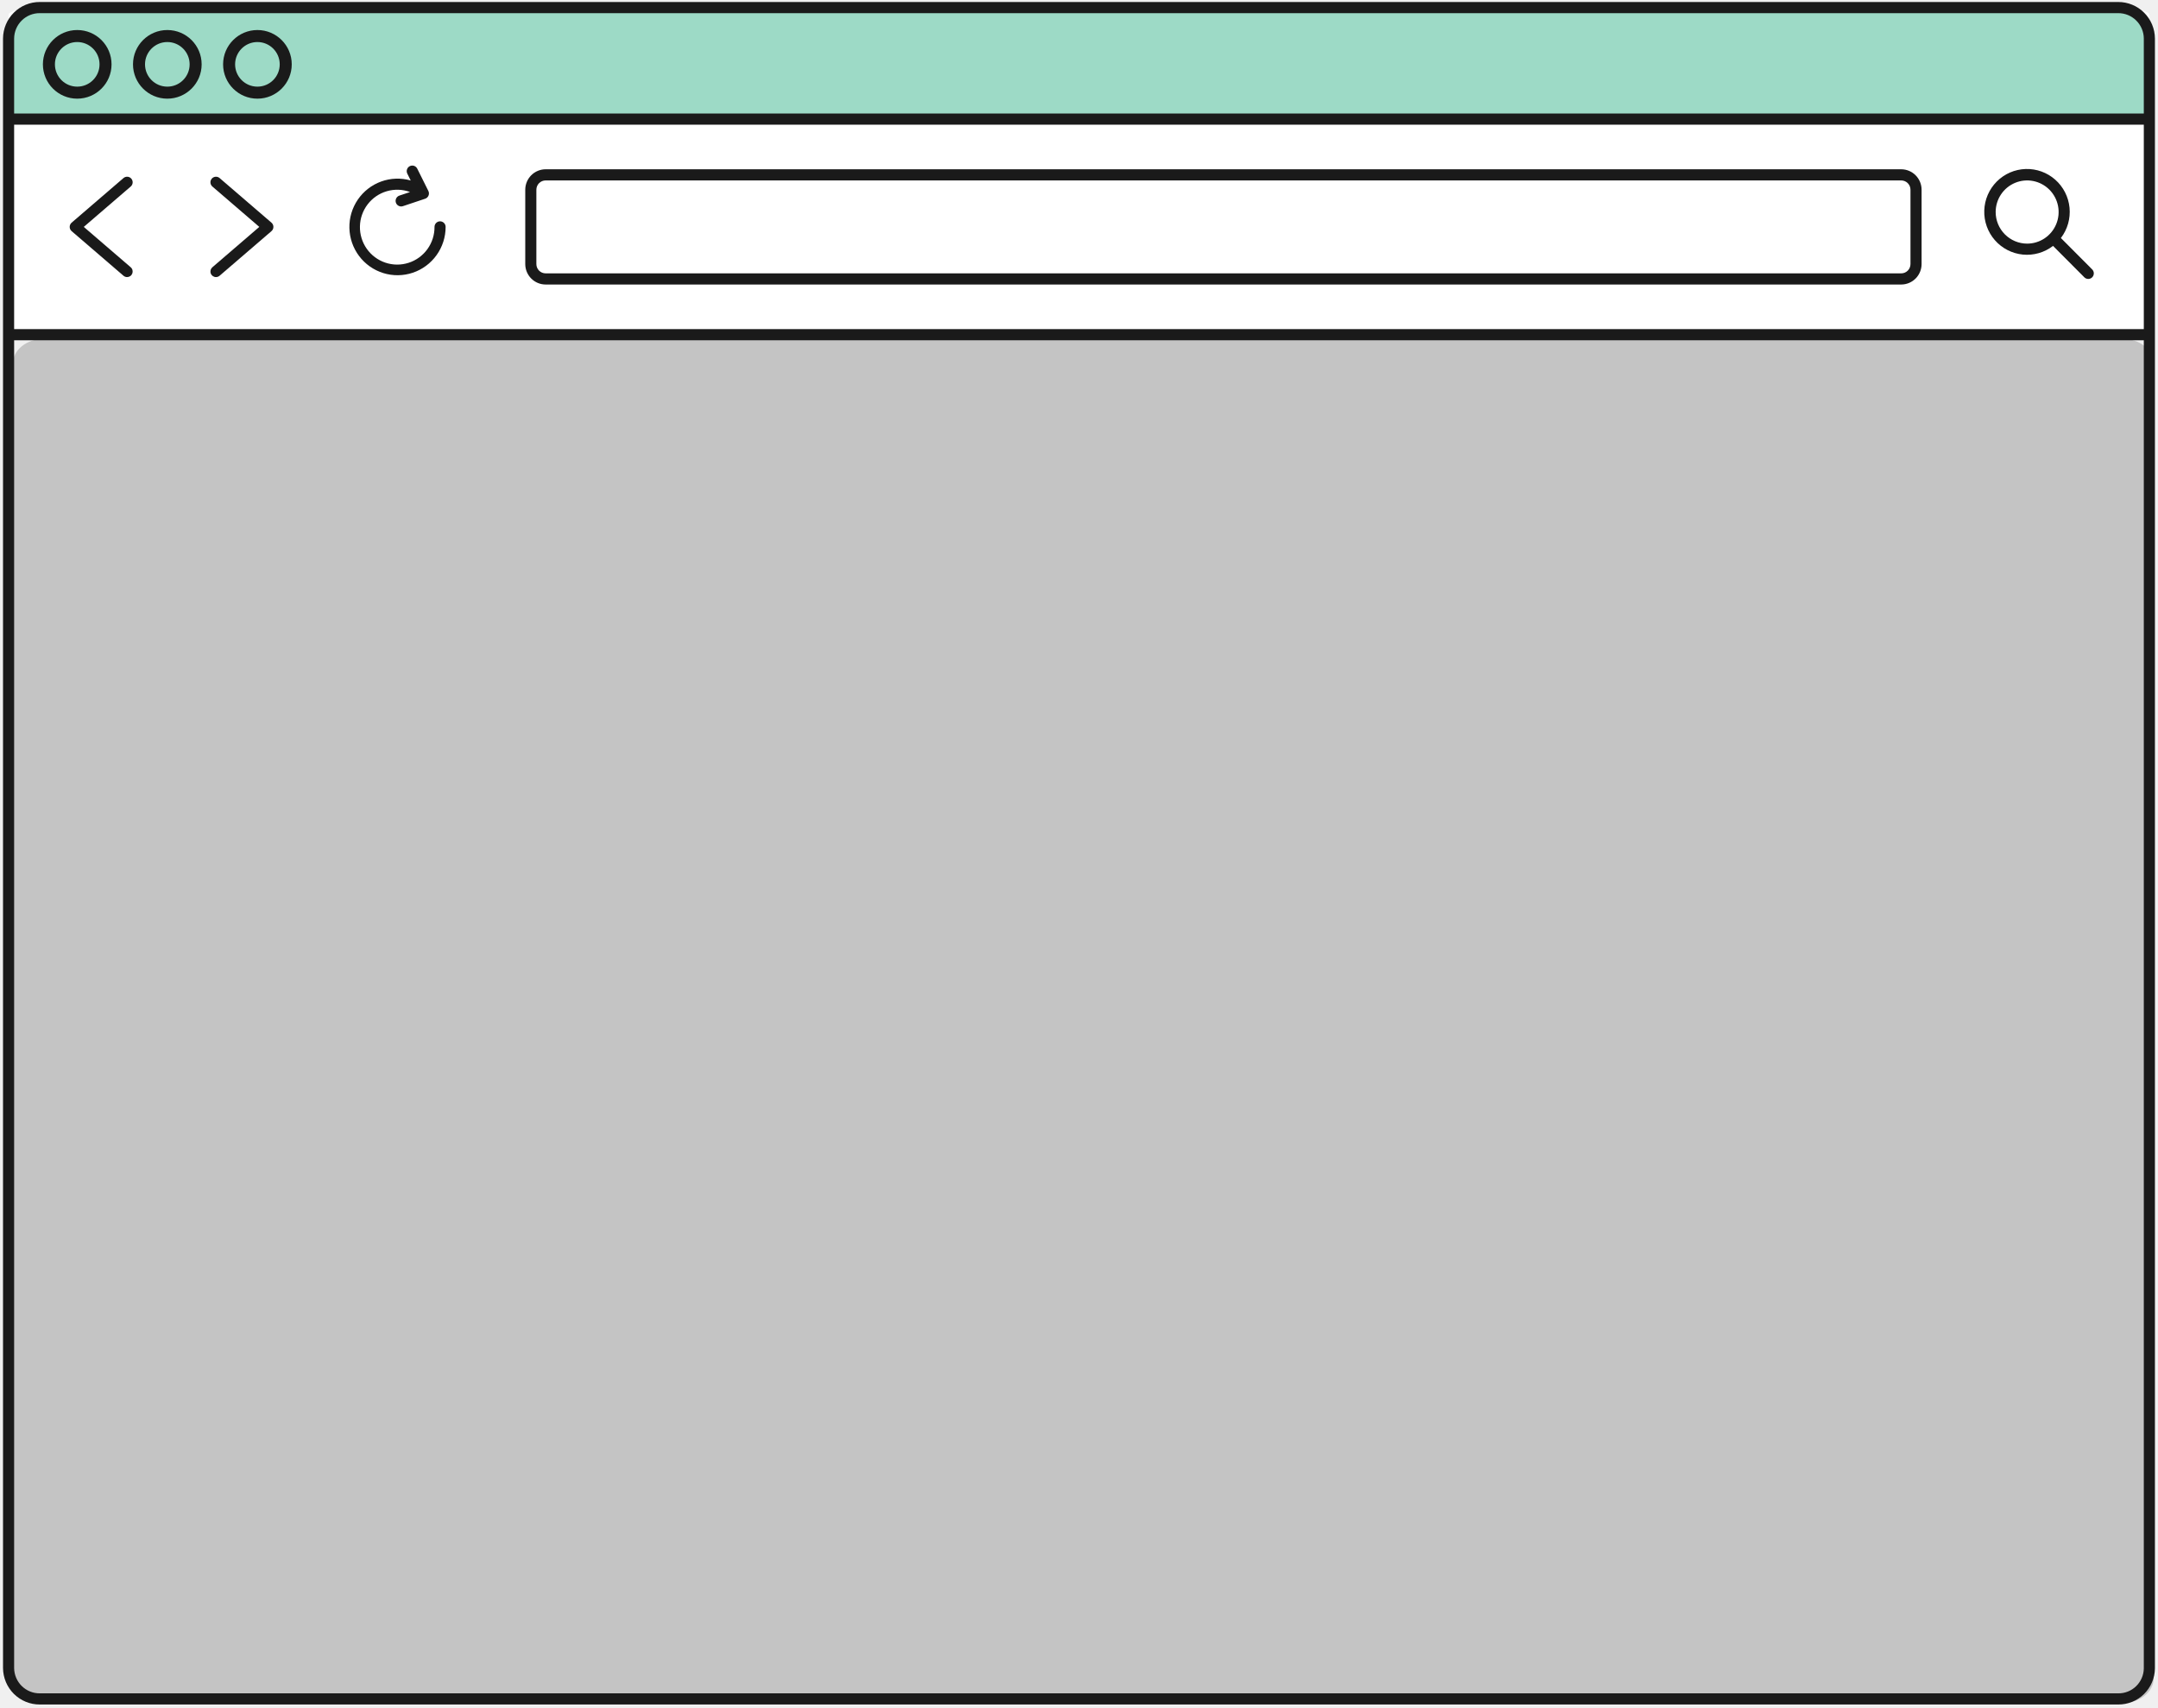
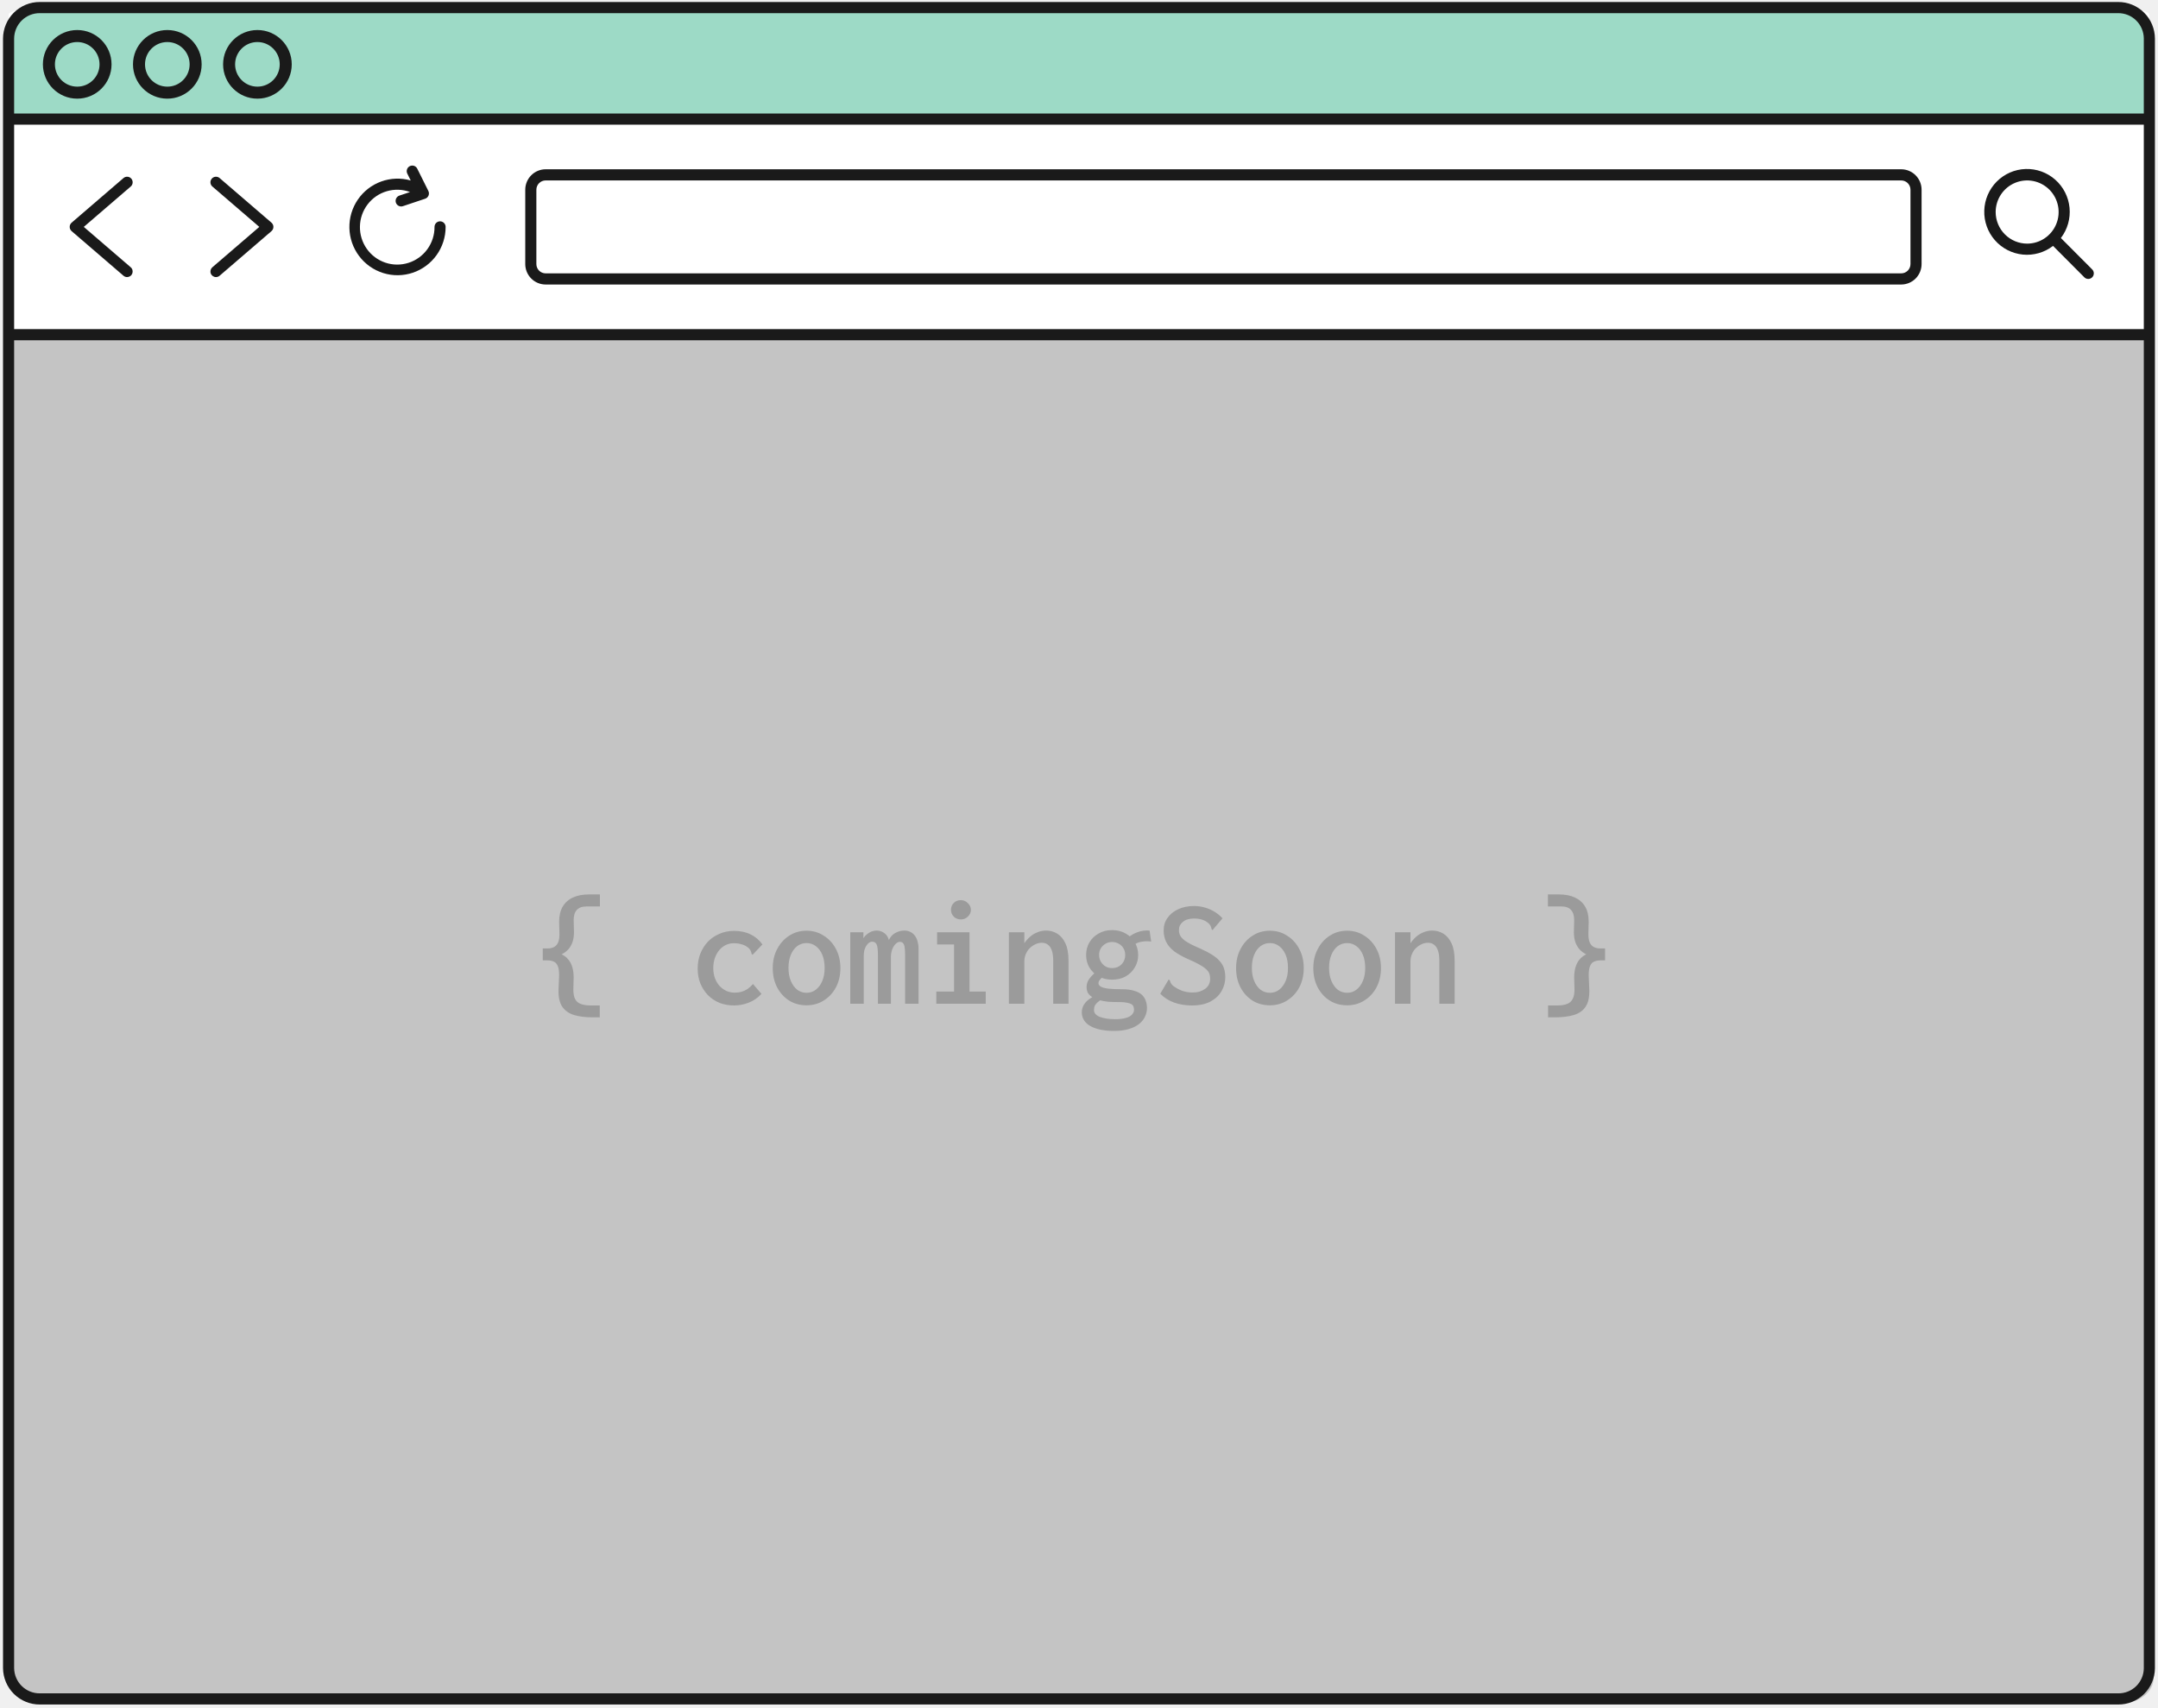
<svg xmlns="http://www.w3.org/2000/svg" width="503" height="398" viewBox="0 0 503 398" fill="none">
  <g clip-path="url(#clip0_159_409)">
-     <path d="M494.785 397H10.215C9.269 397.004 8.332 396.857 7.457 396.567C6.582 396.277 5.786 395.851 5.116 395.311C4.445 394.772 3.913 394.132 3.55 393.426C3.187 392.72 3 391.963 3 391.199V84.804C2.999 84.04 3.186 83.283 3.549 82.576C3.911 81.87 4.443 81.229 5.114 80.69C5.785 80.15 6.58 79.723 7.456 79.433C8.331 79.143 9.269 78.996 10.215 79H494.785C495.731 78.996 496.669 79.143 497.544 79.433C498.42 79.723 499.216 80.15 499.886 80.69C500.557 81.229 501.089 81.87 501.451 82.576C501.814 83.283 502.001 84.04 502 84.804V391.269C501.981 392.801 501.211 394.265 499.858 395.34C498.506 396.414 496.681 397.011 494.785 397Z" fill="#C4C4C4" />
+     <path d="M494.785 397H10.215C9.269 397.004 8.332 396.853 7.457 396.556C6.582 396.259 5.786 395.822 5.116 395.269C4.445 394.716 3.913 394.059 3.55 393.336C3.187 392.612 3 391.837 3 391.053V76.951C2.999 76.167 3.186 75.39 3.549 74.666C3.911 73.943 4.443 73.285 5.114 72.732C5.785 72.179 6.58 71.742 7.456 71.444C8.331 71.147 9.269 70.996 10.215 71H494.785C495.731 70.996 496.669 71.147 497.544 71.444C498.42 71.742 499.216 72.179 499.886 72.732C500.557 73.285 501.089 73.943 501.451 74.666C501.814 75.39 502.001 76.167 502 76.951V391.125C501.981 392.696 501.211 394.197 499.858 395.298C498.506 396.399 496.681 397.011 494.785 397Z" fill="#C4C4C4" />
    <path d="M493.785 78H9.215C8.269 78.001 7.332 77.966 6.457 77.897C5.582 77.827 4.786 77.725 4.116 77.597C3.445 77.468 2.913 77.314 2.55 77.146C2.187 76.977 2 76.796 2 76.614V3.387C1.999 3.204 2.186 3.024 2.549 2.855C2.911 2.686 3.443 2.533 4.114 2.404C4.785 2.275 5.58 2.173 6.456 2.104C7.331 2.034 8.269 1.999 9.215 2H493.785C494.731 1.999 495.669 2.034 496.544 2.104C497.42 2.173 498.216 2.275 498.886 2.404C499.557 2.533 500.089 2.686 500.451 2.855C500.814 3.024 501.001 3.204 501 3.387V76.63C500.981 76.997 500.211 77.346 498.858 77.603C497.506 77.86 495.681 78.003 493.785 78Z" fill="white" />
-     <path d="M500.298 26.855V9.957C500.3 9.011 500.116 8.075 499.757 7.201C499.398 6.328 498.87 5.534 498.204 4.865C497.538 4.197 496.747 3.667 495.877 3.307C495.007 2.946 494.074 2.762 493.132 2.764H9.769C8.827 2.762 7.894 2.946 7.024 3.307C6.154 3.667 5.363 4.197 4.697 4.865C4.031 5.534 3.503 6.328 3.144 7.201C2.785 8.075 2.601 9.011 2.603 9.957V26.855H500.298Z" fill="#9DDAC6" />
+     <path d="M500.298 26.855V9.957C500.3 9.011 500.116 8.075 499.757 7.201C499.398 6.328 498.87 5.534 498.204 4.866C497.538 4.197 496.747 3.667 495.877 3.307C495.007 2.946 494.074 2.762 493.132 2.764H9.769C8.827 2.762 7.894 2.946 7.024 3.307C6.154 3.667 5.363 4.197 4.697 4.866C4.031 5.534 3.503 6.328 3.144 7.201C2.785 8.075 2.601 9.011 2.603 9.957V26.855H500.298Z" fill="#9DDAC6" />
    <path d="M493.712 0.468H9.275C7.017 0.456 4.846 1.344 3.239 2.937C1.632 4.53 0.721 6.698 0.704 8.965L0.704 388.861C0.721 391.128 1.632 393.296 3.239 394.889C4.846 396.482 7.017 397.37 9.275 397.359H493.712C495.959 397.382 498.122 396.51 499.729 394.934C501.335 393.358 502.254 391.207 502.283 388.953V8.965C502.267 6.698 501.355 4.53 499.748 2.937C498.142 1.344 495.971 0.456 493.712 0.468ZM9.275 3.067H493.712C495.284 3.055 496.797 3.669 497.918 4.775C499.039 5.88 499.678 7.387 499.693 8.965V26.465H3.294V8.965C3.31 7.387 3.948 5.88 5.07 4.775C6.191 3.669 7.703 3.055 9.275 3.067ZM499.693 29.064V76.726H3.294V29.064H499.693ZM493.712 394.759H9.275C7.703 394.771 6.191 394.157 5.07 393.051C3.948 391.946 3.31 390.439 3.294 388.861V79.326H499.693V388.953C499.665 390.518 499.019 392.008 497.898 393.096C496.777 394.185 495.272 394.783 493.712 394.759Z" fill="#1A1A1A" />
-     <path d="M443.147 66.327H127.178C125.919 66.326 124.713 65.823 123.822 64.929C122.932 64.036 122.432 62.825 122.43 61.561V44.23C122.432 42.966 122.932 41.755 123.822 40.861C124.713 39.968 125.919 39.465 127.178 39.463H443.147C444.406 39.465 445.613 39.968 446.503 40.861C447.393 41.755 447.894 42.966 447.895 44.23V61.561C447.894 62.825 447.393 64.036 446.503 64.929C445.613 65.823 444.406 66.326 443.147 66.327ZM127.178 42.063C126.606 42.063 126.057 42.291 125.652 42.698C125.247 43.104 125.02 43.655 125.02 44.23V61.561C125.02 62.136 125.247 62.687 125.652 63.093C126.057 63.499 126.606 63.727 127.178 63.727H443.147C443.719 63.727 444.268 63.499 444.673 63.093C445.078 62.687 445.305 62.136 445.305 61.561V44.23C445.305 43.655 445.078 43.104 444.673 42.698C444.268 42.291 443.719 42.063 443.147 42.063H127.178Z" fill="#1A1A1A" />
-     <path d="M50.344 64.594C50.079 64.594 49.821 64.513 49.603 64.362C49.386 64.21 49.22 63.995 49.128 63.746C49.036 63.497 49.023 63.225 49.089 62.968C49.155 62.711 49.299 62.48 49.5 62.307L60.44 52.895L49.501 43.483C49.24 43.259 49.079 42.94 49.052 42.596C49.026 42.252 49.137 41.911 49.361 41.65C49.584 41.388 49.903 41.226 50.245 41.2C50.588 41.173 50.927 41.285 51.188 41.509L63.274 51.908C63.416 52.03 63.529 52.182 63.608 52.352C63.686 52.522 63.726 52.708 63.726 52.895C63.726 53.083 63.686 53.268 63.608 53.438C63.529 53.609 63.416 53.76 63.274 53.882L51.188 64.281C50.953 64.483 50.653 64.594 50.344 64.594Z" fill="#1A1A1A" />
-     <path d="M29.625 64.594C29.316 64.594 29.017 64.484 28.782 64.281L16.696 53.882C16.554 53.76 16.44 53.609 16.362 53.439C16.284 53.268 16.244 53.083 16.244 52.895C16.244 52.708 16.284 52.523 16.362 52.352C16.44 52.182 16.554 52.03 16.696 51.908L28.782 41.509C28.911 41.398 29.061 41.314 29.223 41.261C29.384 41.207 29.555 41.187 29.725 41.2C29.894 41.213 30.06 41.259 30.211 41.337C30.363 41.414 30.498 41.52 30.609 41.65C30.72 41.779 30.804 41.93 30.857 42.092C30.91 42.254 30.93 42.425 30.917 42.596C30.904 42.766 30.858 42.932 30.781 43.084C30.704 43.237 30.598 43.372 30.469 43.483L19.529 52.895L30.468 62.307C30.669 62.48 30.813 62.711 30.879 62.968C30.945 63.225 30.932 63.496 30.84 63.745C30.748 63.995 30.582 64.21 30.365 64.361C30.148 64.513 29.89 64.594 29.625 64.594Z" fill="#1A1A1A" />
+     <path d="M443.147 66.327H127.178C125.919 66.326 124.713 65.823 123.822 64.93C122.932 64.036 122.432 62.825 122.43 61.561V44.23C122.432 42.966 122.932 41.755 123.822 40.861C124.713 39.968 125.919 39.465 127.178 39.463H443.147C444.406 39.465 445.613 39.968 446.503 40.861C447.393 41.755 447.894 42.966 447.895 44.23V61.561C447.894 62.825 447.393 64.036 446.503 64.93C445.613 65.823 444.406 66.326 443.147 66.327ZM127.178 42.063C126.606 42.063 126.057 42.291 125.652 42.698C125.247 43.104 125.02 43.655 125.02 44.23V61.561C125.02 62.136 125.247 62.687 125.652 63.093C126.057 63.499 126.606 63.727 127.178 63.727H443.147C443.719 63.727 444.268 63.499 444.673 63.093C445.078 62.687 445.305 62.136 445.305 61.561V44.23C445.305 43.655 445.078 43.104 444.673 42.698C444.268 42.291 443.719 42.063 443.147 42.063H127.178Z" fill="#1A1A1A" />
+     <path d="M50.344 64.594C50.079 64.594 49.821 64.513 49.603 64.362C49.386 64.21 49.22 63.995 49.128 63.746C49.036 63.497 49.023 63.225 49.089 62.968C49.155 62.711 49.299 62.48 49.5 62.307L60.44 52.895L49.501 43.483C49.24 43.259 49.079 42.94 49.052 42.596C49.026 42.252 49.137 41.911 49.361 41.65C49.584 41.388 49.903 41.226 50.245 41.2C50.588 41.173 50.927 41.285 51.188 41.509L63.274 51.908C63.416 52.03 63.529 52.182 63.608 52.352C63.686 52.523 63.726 52.708 63.726 52.895C63.726 53.083 63.686 53.268 63.608 53.438C63.529 53.609 63.416 53.76 63.274 53.882L51.188 64.281C50.953 64.483 50.653 64.594 50.344 64.594Z" fill="#1A1A1A" />
+     <path d="M29.625 64.594C29.316 64.594 29.017 64.484 28.782 64.281L16.696 53.882C16.554 53.76 16.44 53.609 16.362 53.438C16.284 53.268 16.244 53.083 16.244 52.895C16.244 52.708 16.284 52.523 16.362 52.352C16.44 52.182 16.554 52.03 16.696 51.908L28.782 41.509C28.911 41.398 29.061 41.314 29.223 41.261C29.384 41.207 29.555 41.187 29.725 41.2C29.894 41.213 30.06 41.259 30.211 41.337C30.363 41.414 30.498 41.52 30.609 41.65C30.72 41.779 30.804 41.93 30.857 42.092C30.91 42.254 30.93 42.425 30.917 42.596C30.904 42.766 30.858 42.932 30.781 43.084C30.704 43.237 30.598 43.372 30.469 43.483L19.529 52.895L30.468 62.307C30.669 62.48 30.813 62.711 30.879 62.968C30.945 63.225 30.932 63.496 30.84 63.745C30.748 63.995 30.582 64.21 30.365 64.361C30.148 64.513 29.89 64.594 29.625 64.594Z" fill="#1A1A1A" />
    <path d="M102.574 51.596C102.23 51.596 101.901 51.732 101.658 51.976C101.415 52.22 101.279 52.551 101.279 52.895C101.292 54.755 100.713 56.57 99.626 58.076C98.54 59.582 97.002 60.7 95.238 61.267C93.474 61.835 91.576 61.822 89.819 61.23C88.063 60.638 86.541 59.499 85.475 57.978C84.409 56.457 83.856 54.634 83.894 52.775C83.933 50.916 84.562 49.118 85.69 47.643C86.818 46.168 88.386 45.093 90.165 44.576C91.945 44.058 93.842 44.124 95.581 44.765L93.096 45.596C92.77 45.705 92.501 45.94 92.347 46.248C92.194 46.557 92.169 46.914 92.277 47.241C92.386 47.568 92.62 47.838 92.927 47.992C93.234 48.146 93.59 48.172 93.916 48.062L99.096 46.329C99.272 46.27 99.433 46.174 99.569 46.047C99.704 45.92 99.811 45.766 99.882 45.593C99.954 45.421 99.987 45.236 99.98 45.05C99.974 44.864 99.927 44.681 99.844 44.515L97.254 39.315C97.101 39.007 96.831 38.772 96.505 38.663C96.179 38.554 95.824 38.58 95.516 38.734C95.209 38.888 94.975 39.158 94.867 39.486C94.758 39.813 94.784 40.17 94.937 40.478L95.734 42.078C93.473 41.429 91.066 41.511 88.853 42.311C86.64 43.11 84.734 44.588 83.404 46.535C82.073 48.481 81.386 50.799 81.44 53.159C81.493 55.519 82.284 57.802 83.701 59.686C85.118 61.571 87.089 62.96 89.335 63.658C91.582 64.356 93.99 64.328 96.22 63.577C98.45 62.827 100.388 61.391 101.76 59.474C103.133 57.557 103.871 55.256 103.869 52.895C103.869 52.551 103.732 52.22 103.49 51.976C103.247 51.732 102.917 51.596 102.574 51.596Z" fill="#1A1A1A" />
    <path d="M487.66 62.808L480.365 55.486C481.906 53.472 482.627 50.945 482.38 48.417C482.133 45.89 480.937 43.551 479.035 41.876C477.134 40.201 474.668 39.315 472.139 39.398C469.611 39.48 467.208 40.526 465.419 42.322C463.63 44.117 462.588 46.529 462.506 49.068C462.423 51.606 463.306 54.081 464.975 55.99C466.644 57.899 468.974 59.099 471.492 59.347C474.01 59.595 476.527 58.872 478.534 57.324L485.828 64.647C486.071 64.891 486.4 65.028 486.744 65.028C487.087 65.028 487.417 64.891 487.66 64.647C487.903 64.403 488.039 64.072 488.039 63.727C488.039 63.383 487.903 63.052 487.66 62.808ZM465.161 49.429C465.161 47.972 465.592 46.548 466.398 45.337C467.204 44.125 468.35 43.181 469.691 42.624C471.032 42.066 472.508 41.92 473.931 42.205C475.354 42.489 476.662 43.19 477.688 44.221C478.714 45.251 479.413 46.563 479.696 47.992C479.98 49.421 479.834 50.902 479.279 52.248C478.723 53.594 477.783 54.744 476.576 55.553C475.369 56.363 473.951 56.795 472.499 56.795C470.554 56.793 468.689 56.016 467.313 54.635C465.937 53.254 465.164 51.382 465.161 49.429Z" fill="#1A1A1A" />
    <circle cx="18" cy="15" r="6.6" stroke="#1A1A1A" stroke-width="2.8" />
    <circle cx="39" cy="15" r="6.6" stroke="#1A1A1A" stroke-width="2.8" />
    <circle cx="60" cy="15" r="6.6" stroke="#1A1A1A" stroke-width="2.8" />
+     <path d="M138.212 237.168C136.484 237.168 135.02 236.988 133.82 236.628C132.62 236.268 131.696 235.62 131.048 234.684C130.424 233.748 130.136 232.428 130.184 230.724L130.328 227.376C130.328 226.416 130.22 225.684 130.004 225.18C129.788 224.676 129.476 224.34 129.068 224.172C128.66 223.98 128.156 223.884 127.556 223.884H126.512V221.112H127.52C128.168 221.112 128.696 221.004 129.104 220.788C129.536 220.572 129.86 220.224 130.076 219.744C130.292 219.24 130.4 218.58 130.4 217.764L130.328 214.884C130.328 213.468 130.604 212.292 131.156 211.356C131.708 210.42 132.5 209.712 133.532 209.232C134.564 208.752 135.812 208.512 137.276 208.512H139.832V211.32H136.628C135.668 211.32 134.936 211.596 134.432 212.148C133.952 212.676 133.712 213.456 133.712 214.488L133.784 217.332C133.784 218.148 133.676 218.892 133.46 219.564C133.244 220.212 132.92 220.788 132.488 221.292C132.056 221.772 131.528 222.168 130.904 222.48C131.504 222.744 132.008 223.128 132.416 223.632C132.848 224.112 133.172 224.712 133.388 225.432C133.604 226.128 133.712 226.944 133.712 227.88L133.64 230.724C133.64 231.612 133.772 232.332 134.036 232.884C134.324 233.436 134.768 233.82 135.368 234.036C135.968 234.276 136.736 234.396 137.672 234.396H139.796V237.168H138.212ZM171.116 234.396C169.892 234.396 168.752 234.192 167.696 233.784C166.664 233.352 165.764 232.752 164.996 231.984C164.252 231.192 163.664 230.28 163.232 229.248C162.824 228.192 162.62 227.04 162.62 225.792C162.62 224.544 162.824 223.392 163.232 222.336C163.664 221.256 164.252 220.32 164.996 219.528C165.764 218.736 166.664 218.124 167.696 217.692C168.752 217.236 169.88 217.008 171.08 217.008C172.568 217.008 173.864 217.284 174.968 217.836C176.096 218.388 177.008 219.168 177.704 220.176L175.652 222.336L175.4 222.588L175.184 222.372C175.16 222.18 175.112 222 175.04 221.832C174.992 221.64 174.836 221.388 174.572 221.076C174.092 220.644 173.564 220.344 172.988 220.176C172.412 219.984 171.752 219.888 171.008 219.888C170.384 219.888 169.784 220.02 169.208 220.284C168.656 220.548 168.152 220.932 167.696 221.436C167.264 221.94 166.916 222.552 166.652 223.272C166.388 223.992 166.256 224.796 166.256 225.684C166.256 226.548 166.388 227.34 166.652 228.06C166.916 228.756 167.276 229.356 167.732 229.86C168.188 230.34 168.716 230.724 169.316 231.012C169.94 231.276 170.588 231.408 171.26 231.408C171.788 231.408 172.292 231.348 172.772 231.228C173.276 231.084 173.756 230.868 174.212 230.58C174.668 230.268 175.1 229.872 175.508 229.392L177.488 231.696C176.624 232.632 175.628 233.316 174.5 233.748C173.396 234.18 172.268 234.396 171.116 234.396ZM188 234.36C186.488 234.36 185.144 234 183.968 233.28C182.792 232.536 181.856 231.516 181.16 230.22C180.464 228.9 180.116 227.388 180.116 225.684C180.116 224.004 180.464 222.516 181.16 221.22C181.856 219.9 182.792 218.868 183.968 218.124C185.144 217.356 186.488 216.972 188 216.972C189.488 216.972 190.82 217.356 191.996 218.124C193.196 218.868 194.144 219.9 194.84 221.22C195.536 222.516 195.884 224.004 195.884 225.684C195.884 227.364 195.536 228.864 194.84 230.184C194.144 231.48 193.196 232.5 191.996 233.244C190.82 233.988 189.488 234.36 188 234.36ZM188 231.444C188.816 231.444 189.536 231.204 190.16 230.724C190.808 230.22 191.312 229.536 191.672 228.672C192.032 227.808 192.212 226.8 192.212 225.648C192.212 224.472 192.032 223.452 191.672 222.588C191.312 221.724 190.808 221.052 190.16 220.572C189.536 220.092 188.816 219.852 188 219.852C187.184 219.852 186.452 220.092 185.804 220.572C185.18 221.052 184.688 221.724 184.328 222.588C183.968 223.452 183.788 224.472 183.788 225.648C183.788 226.8 183.968 227.808 184.328 228.672C184.688 229.536 185.18 230.22 185.804 230.724C186.452 231.204 187.184 231.444 188 231.444ZM198.188 234V217.332H201.248V218.7C201.512 218.316 201.8 218.004 202.112 217.764C202.448 217.5 202.796 217.296 203.156 217.152C203.54 217.008 203.924 216.936 204.308 216.936C204.74 216.936 205.148 217.02 205.532 217.188C205.916 217.356 206.252 217.596 206.54 217.908C206.828 218.22 207.044 218.628 207.188 219.132C207.428 218.652 207.716 218.256 208.052 217.944C208.412 217.632 208.82 217.392 209.276 217.224C209.756 217.032 210.26 216.936 210.788 216.936C211.364 216.936 211.856 217.056 212.264 217.296C212.696 217.512 213.044 217.824 213.308 218.232C213.596 218.616 213.8 219.096 213.92 219.672C214.064 220.224 214.124 220.848 214.1 221.544V234H210.968V222.48C210.968 221.64 210.92 221.016 210.824 220.608C210.728 220.2 210.584 219.924 210.392 219.78C210.224 219.636 210.02 219.564 209.78 219.564C209.42 219.564 209.072 219.732 208.736 220.068C208.424 220.38 208.16 220.812 207.944 221.364C207.752 221.916 207.656 222.528 207.656 223.2V234H204.632V222.624C204.632 221.376 204.524 220.548 204.308 220.14C204.116 219.732 203.768 219.528 203.264 219.528C203.024 219.528 202.784 219.612 202.544 219.78C202.328 219.924 202.124 220.152 201.932 220.464C201.74 220.752 201.584 221.112 201.464 221.544C201.368 221.976 201.32 222.48 201.32 223.056V234H198.188ZM218.24 234V231.156H222.38V220.176H218.42V217.332H225.98V231.156H229.76V234H218.24ZM223.964 214.344C223.316 214.344 222.764 214.128 222.308 213.696C221.876 213.24 221.66 212.712 221.66 212.112C221.66 211.464 221.876 210.924 222.308 210.492C222.74 210.06 223.292 209.844 223.964 209.844C224.588 209.844 225.128 210.072 225.584 210.528C226.064 210.984 226.304 211.512 226.304 212.112C226.304 212.712 226.064 213.24 225.584 213.696C225.128 214.128 224.588 214.344 223.964 214.344ZM235.16 234V217.332H238.76V219.888C239.168 219.288 239.624 218.772 240.128 218.34C240.632 217.908 241.196 217.572 241.82 217.332C242.444 217.068 243.116 216.936 243.836 216.936C244.772 216.936 245.636 217.176 246.428 217.656C247.22 218.136 247.856 218.892 248.336 219.924C248.816 220.932 249.056 222.276 249.056 223.956V234H245.492V223.992C245.492 223.008 245.384 222.204 245.168 221.58C244.952 220.956 244.64 220.5 244.232 220.212C243.848 219.924 243.38 219.78 242.828 219.78C242.348 219.78 241.868 219.888 241.388 220.104C240.908 220.32 240.464 220.62 240.056 221.004C239.672 221.364 239.36 221.82 239.12 222.372C238.88 222.9 238.76 223.5 238.76 224.172V234H235.16ZM259.676 240.336C258.524 240.336 257.48 240.24 256.544 240.048C255.608 239.856 254.804 239.568 254.132 239.184C253.484 238.824 252.992 238.368 252.656 237.816C252.32 237.288 252.152 236.688 252.152 236.016C252.152 235.392 252.296 234.828 252.584 234.324C252.872 233.82 253.256 233.388 253.736 233.028C254.216 232.644 254.744 232.356 255.32 232.164L256.904 232.884C256.52 233.124 256.184 233.364 255.896 233.604C255.608 233.844 255.38 234.108 255.212 234.396C255.068 234.708 254.996 235.068 254.996 235.476C254.996 235.836 255.116 236.148 255.356 236.412C255.596 236.676 255.932 236.892 256.364 237.06C256.796 237.228 257.312 237.36 257.912 237.456C258.512 237.552 259.184 237.6 259.928 237.6C260.912 237.6 261.728 237.504 262.376 237.312C263.024 237.144 263.504 236.892 263.816 236.556C264.152 236.22 264.32 235.836 264.32 235.404C264.32 234.972 264.224 234.624 264.032 234.36C263.84 234.12 263.48 233.94 262.952 233.82C262.424 233.676 261.656 233.604 260.648 233.604C259.832 233.604 259.052 233.58 258.308 233.532C257.588 233.46 256.916 233.34 256.292 233.172C255.692 233.004 255.164 232.788 254.708 232.524C254.252 232.26 253.892 231.936 253.628 231.552C253.388 231.144 253.268 230.664 253.268 230.112C253.268 229.392 253.484 228.744 253.916 228.168C254.348 227.568 254.888 227.028 255.536 226.548L257.156 227.556C256.94 227.796 256.748 228 256.58 228.168C256.412 228.336 256.28 228.504 256.184 228.672C256.088 228.816 256.04 228.996 256.04 229.212C256.04 229.524 256.22 229.788 256.58 230.004C256.94 230.22 257.516 230.376 258.308 230.472C259.124 230.568 260.204 230.616 261.548 230.616C262.676 230.616 263.612 230.736 264.356 230.976C265.124 231.192 265.724 231.504 266.156 231.912C266.588 232.32 266.888 232.788 267.056 233.316C267.248 233.82 267.344 234.384 267.344 235.008C267.344 235.68 267.2 236.328 266.912 236.952C266.624 237.6 266.168 238.176 265.544 238.68C264.944 239.184 264.152 239.58 263.168 239.868C262.208 240.18 261.044 240.336 259.676 240.336ZM259.208 228.384C258.032 228.384 256.988 228.132 256.076 227.628C255.164 227.1 254.444 226.404 253.916 225.54C253.412 224.676 253.16 223.704 253.16 222.624C253.16 221.544 253.412 220.572 253.916 219.708C254.444 218.82 255.164 218.124 256.076 217.62C256.988 217.092 258.032 216.828 259.208 216.828C260.408 216.828 261.464 217.092 262.376 217.62C263.288 218.124 263.996 218.82 264.5 219.708C265.028 220.572 265.292 221.544 265.292 222.624C265.292 223.704 265.028 224.676 264.5 225.54C263.996 226.404 263.288 227.1 262.376 227.628C261.464 228.132 260.408 228.384 259.208 228.384ZM259.208 225.684C259.808 225.684 260.336 225.552 260.792 225.288C261.248 225.024 261.608 224.664 261.872 224.208C262.136 223.728 262.268 223.2 262.268 222.624C262.268 222.024 262.136 221.508 261.872 221.076C261.608 220.62 261.236 220.26 260.756 219.996C260.3 219.732 259.784 219.6 259.208 219.6C258.656 219.6 258.152 219.732 257.696 219.996C257.24 220.26 256.868 220.62 256.58 221.076C256.316 221.532 256.184 222.048 256.184 222.624C256.184 223.176 256.316 223.692 256.58 224.172C256.844 224.628 257.204 225 257.66 225.288C258.116 225.552 258.632 225.684 259.208 225.684ZM264.284 220.284L262.916 218.592C263.612 218.016 264.368 217.584 265.184 217.296C266.024 216.984 266.948 216.864 267.956 216.936L268.316 219.492C267.572 219.396 266.852 219.408 266.156 219.528C265.46 219.624 264.836 219.876 264.284 220.284ZM277.784 234.396C276.296 234.396 274.916 234.168 273.644 233.712C272.396 233.256 271.328 232.572 270.44 231.66L272.204 228.672L272.384 228.348L272.672 228.528C272.72 228.696 272.78 228.876 272.852 229.068C272.924 229.26 273.104 229.5 273.392 229.788C273.992 230.244 274.676 230.628 275.444 230.94C276.212 231.228 277.052 231.372 277.964 231.372C278.588 231.372 279.14 231.3 279.62 231.156C280.124 230.988 280.556 230.772 280.916 230.508C281.3 230.22 281.588 229.884 281.78 229.5C281.972 229.092 282.068 228.648 282.068 228.168C282.068 227.832 282.032 227.52 281.96 227.232C281.888 226.92 281.756 226.644 281.564 226.404C281.372 226.14 281.096 225.876 280.736 225.612C280.4 225.348 279.956 225.072 279.404 224.784C278.852 224.472 278.192 224.148 277.424 223.812C275.864 223.14 274.628 222.468 273.716 221.796C272.828 221.1 272.192 220.356 271.808 219.564C271.424 218.748 271.232 217.86 271.232 216.9C271.232 215.796 271.532 214.824 272.132 213.984C272.732 213.12 273.56 212.448 274.616 211.968C275.696 211.464 276.92 211.212 278.288 211.212C279.2 211.212 280.052 211.332 280.844 211.572C281.636 211.788 282.38 212.112 283.076 212.544C283.772 212.952 284.396 213.468 284.948 214.092L282.86 216.54L282.644 216.828L282.392 216.612C282.368 216.42 282.32 216.228 282.248 216.036C282.2 215.844 282.044 215.604 281.78 215.316C281.276 214.86 280.736 214.548 280.16 214.38C279.608 214.212 278.948 214.128 278.18 214.128C277.676 214.128 277.208 214.2 276.776 214.344C276.368 214.464 276.008 214.656 275.696 214.92C275.408 215.16 275.18 215.436 275.012 215.748C274.868 216.06 274.796 216.396 274.796 216.756C274.796 217.092 274.832 217.392 274.904 217.656C274.976 217.92 275.108 218.184 275.3 218.448C275.516 218.712 275.804 218.988 276.164 219.276C276.548 219.54 277.028 219.828 277.604 220.14C278.18 220.428 278.888 220.752 279.728 221.112C280.856 221.616 281.792 222.108 282.536 222.588C283.304 223.068 283.904 223.572 284.336 224.1C284.792 224.604 285.116 225.168 285.308 225.792C285.5 226.392 285.596 227.076 285.596 227.844C285.596 228.924 285.32 229.968 284.768 230.976C284.24 231.96 283.4 232.776 282.248 233.424C281.096 234.072 279.608 234.396 277.784 234.396ZM296 234.36C294.488 234.36 293.144 234 291.968 233.28C290.792 232.536 289.856 231.516 289.16 230.22C288.464 228.9 288.116 227.388 288.116 225.684C288.116 224.004 288.464 222.516 289.16 221.22C289.856 219.9 290.792 218.868 291.968 218.124C293.144 217.356 294.488 216.972 296 216.972C297.488 216.972 298.82 217.356 299.996 218.124C301.196 218.868 302.144 219.9 302.84 221.22C303.536 222.516 303.884 224.004 303.884 225.684C303.884 227.364 303.536 228.864 302.84 230.184C302.144 231.48 301.196 232.5 299.996 233.244C298.82 233.988 297.488 234.36 296 234.36ZM296 231.444C296.816 231.444 297.536 231.204 298.16 230.724C298.808 230.22 299.312 229.536 299.672 228.672C300.032 227.808 300.212 226.8 300.212 225.648C300.212 224.472 300.032 223.452 299.672 222.588C299.312 221.724 298.808 221.052 298.16 220.572C297.536 220.092 296.816 219.852 296 219.852C295.184 219.852 294.452 220.092 293.804 220.572C293.18 221.052 292.688 221.724 292.328 222.588C291.968 223.452 291.788 224.472 291.788 225.648C291.788 226.8 291.968 227.808 292.328 228.672C292.688 229.536 293.18 230.22 293.804 230.724C294.452 231.204 295.184 231.444 296 231.444ZM314 234.36C312.488 234.36 311.144 234 309.968 233.28C308.792 232.536 307.856 231.516 307.16 230.22C306.464 228.9 306.116 227.388 306.116 225.684C306.116 224.004 306.464 222.516 307.16 221.22C307.856 219.9 308.792 218.868 309.968 218.124C311.144 217.356 312.488 216.972 314 216.972C315.488 216.972 316.82 217.356 317.996 218.124C319.196 218.868 320.144 219.9 320.84 221.22C321.536 222.516 321.884 224.004 321.884 225.684C321.884 227.364 321.536 228.864 320.84 230.184C320.144 231.48 319.196 232.5 317.996 233.244C316.82 233.988 315.488 234.36 314 234.36ZM314 231.444C314.816 231.444 315.536 231.204 316.16 230.724C316.808 230.22 317.312 229.536 317.672 228.672C318.032 227.808 318.212 226.8 318.212 225.648C318.212 224.472 318.032 223.452 317.672 222.588C317.312 221.724 316.808 221.052 316.16 220.572C315.536 220.092 314.816 219.852 314 219.852C313.184 219.852 312.452 220.092 311.804 220.572C311.18 221.052 310.688 221.724 310.328 222.588C309.968 223.452 309.788 224.472 309.788 225.648C309.788 226.8 309.968 227.808 310.328 228.672C310.688 229.536 311.18 230.22 311.804 230.724C312.452 231.204 313.184 231.444 314 231.444ZM325.16 234V217.332H328.76V219.888C329.168 219.288 329.624 218.772 330.128 218.34C330.632 217.908 331.196 217.572 331.82 217.332C332.444 217.068 333.116 216.936 333.836 216.936C334.772 216.936 335.636 217.176 336.428 217.656C337.22 218.136 337.856 218.892 338.336 219.924C338.816 220.932 339.056 222.276 339.056 223.956V234H335.492V223.992C335.492 223.008 335.384 222.204 335.168 221.58C334.952 220.956 334.64 220.5 334.232 220.212C333.848 219.924 333.38 219.78 332.828 219.78C332.348 219.78 331.868 219.888 331.388 220.104C330.908 220.32 330.464 220.62 330.056 221.004C329.672 221.364 329.36 221.82 329.12 222.372C328.88 222.9 328.76 223.5 328.76 224.172V234H325.16ZM362.42 237.168H360.836V234.396H362.96C363.92 234.396 364.688 234.276 365.264 234.036C365.864 233.82 366.296 233.436 366.56 232.884C366.848 232.332 366.992 231.612 366.992 230.724L366.92 227.88C366.92 226.944 367.028 226.128 367.244 225.432C367.46 224.712 367.784 224.112 368.216 223.632C368.648 223.128 369.152 222.744 369.728 222.48C369.104 222.168 368.576 221.772 368.144 221.292C367.712 220.788 367.388 220.212 367.172 219.564C366.956 218.892 366.848 218.148 366.848 217.332L366.92 214.488C366.92 213.456 366.68 212.676 366.2 212.148C365.72 211.596 364.988 211.32 364.004 211.32H360.8V208.512H363.356C364.82 208.512 366.068 208.752 367.1 209.232C368.132 209.712 368.924 210.42 369.476 211.356C370.028 212.292 370.304 213.468 370.304 214.884L370.232 217.764C370.232 218.58 370.34 219.24 370.556 219.744C370.772 220.224 371.096 220.572 371.528 220.788C371.96 221.004 372.488 221.112 373.112 221.112H374.12V223.884H373.076C372.5 223.884 371.996 223.98 371.564 224.172C371.156 224.34 370.844 224.676 370.628 225.18C370.412 225.684 370.304 226.416 370.304 227.376L370.448 230.724C370.496 232.428 370.208 233.748 369.584 234.684C368.96 235.62 368.036 236.268 366.812 236.628C365.612 236.988 364.148 237.168 362.42 237.168Z" fill="#9B9B9B" />
  </g>
  <defs>
    <clipPath id="clip0_159_409">
      <rect width="501.579" height="396.891" fill="white" transform="translate(0.704163 0.467529)" />
    </clipPath>
  </defs>
</svg>
